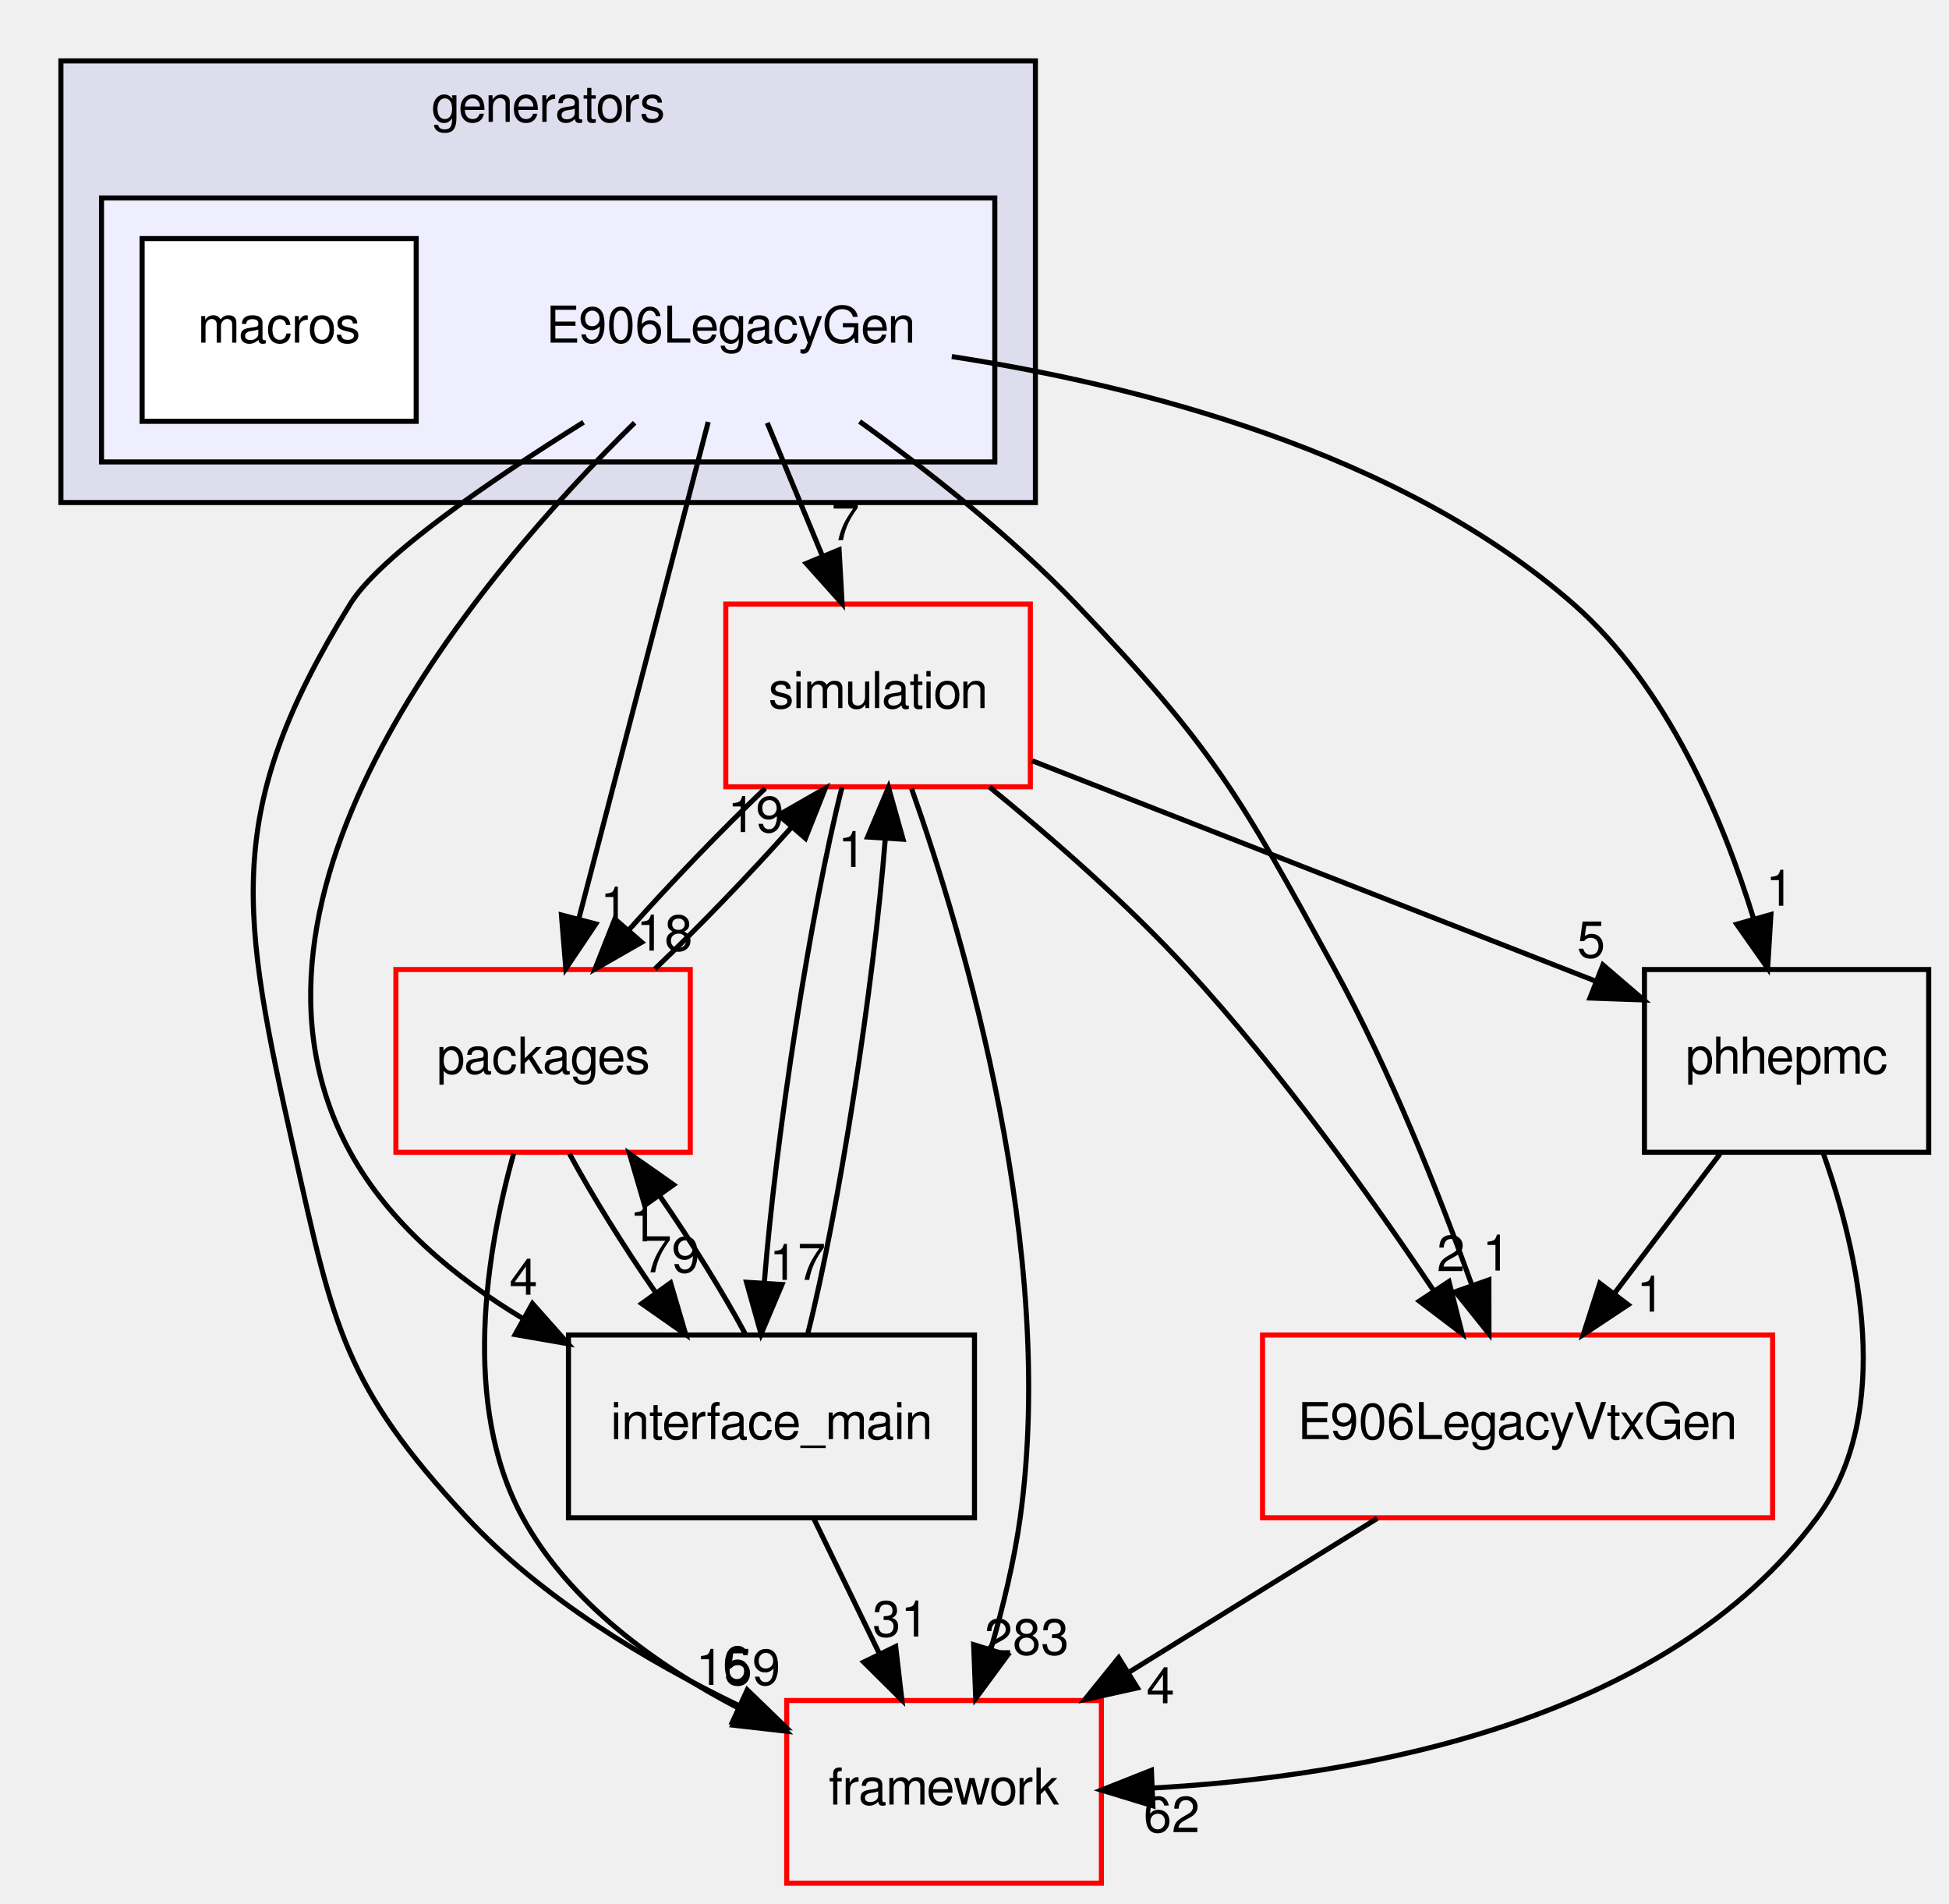
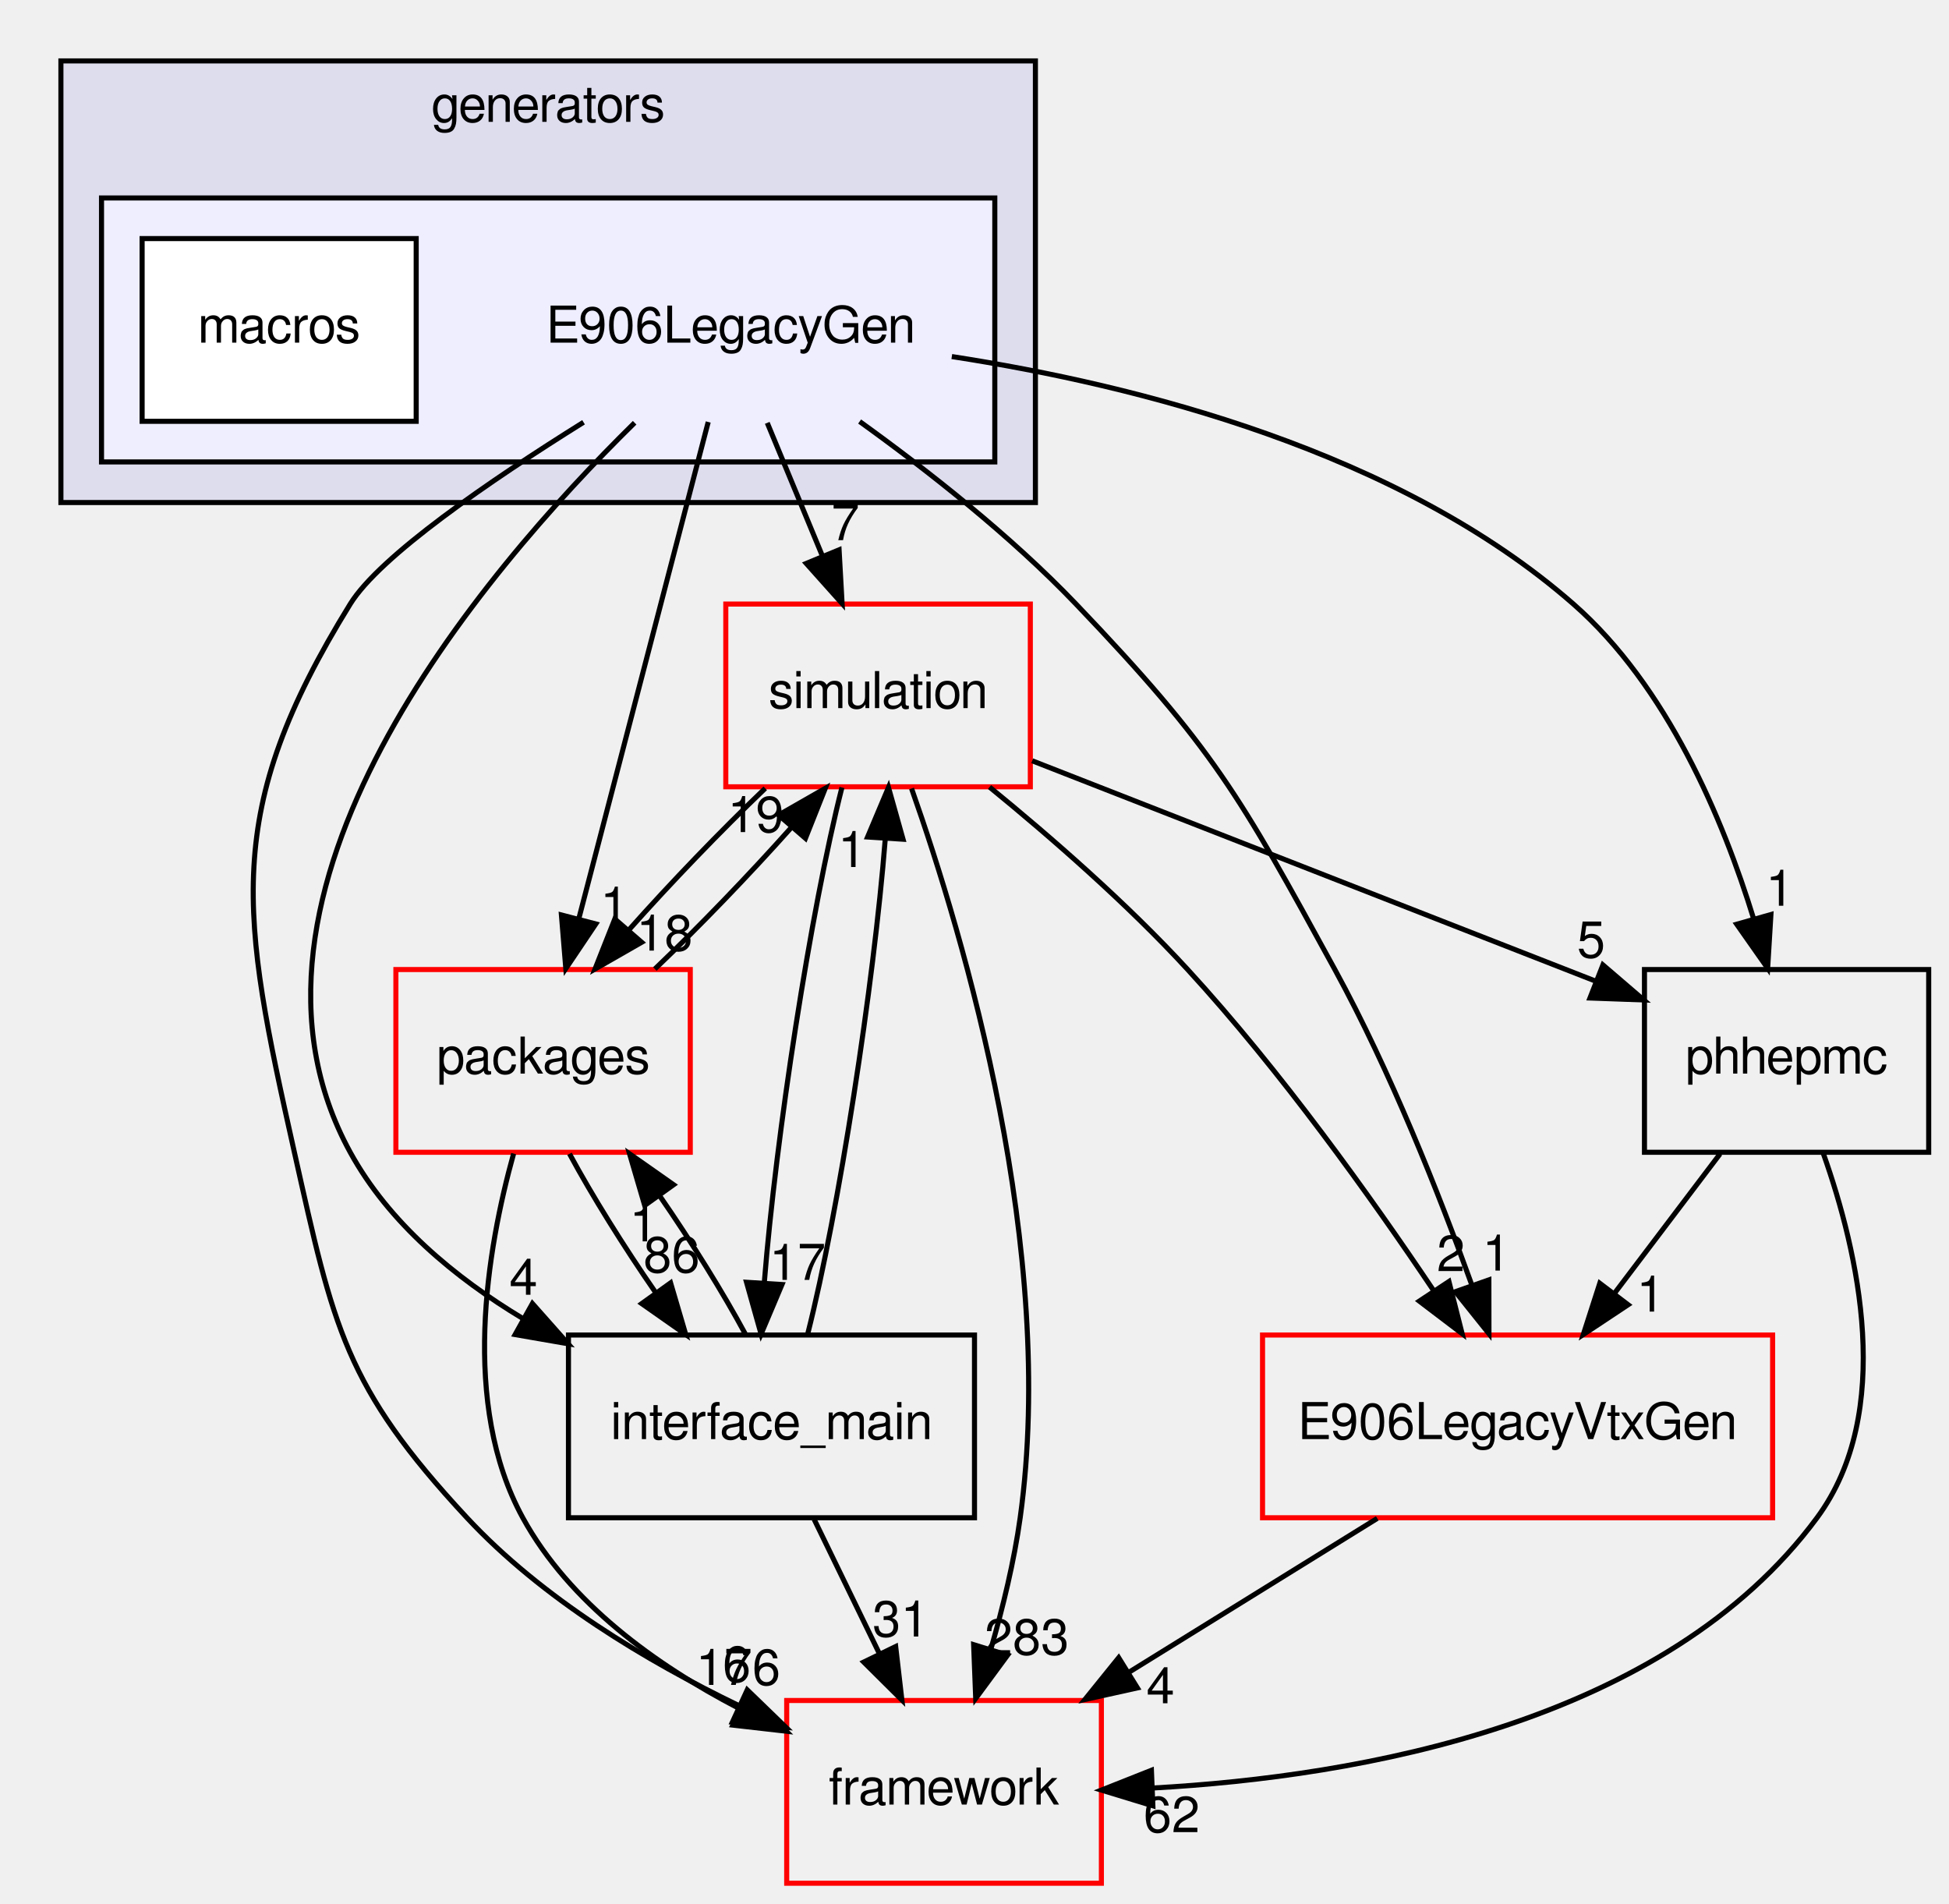
<svg xmlns="http://www.w3.org/2000/svg" xmlns:xlink="http://www.w3.org/1999/xlink" width="384pt" height="375pt" viewBox="0.00 0.00 384.00 375.00">
  <g id="graph0" class="graph" transform="scale(1 1) rotate(0) translate(4 371)">
    <g id="clust1" class="cluster">
      <g id="a_clust1">
        <a xlink:href="dir_1a6567115d8fe4eed7adc9cd640ab127.html" target="_top" xlink:title="generators">
          <polygon fill="#ddddee" stroke="black" points="8,-272 8,-359 200,-359 200,-272 8,-272" />
          <text text-anchor="middle" x="104" y="-347" font-family="FreeSans" font-size="10.00">generators</text>
        </a>
      </g>
    </g>
    <g id="clust2" class="cluster">
      <g id="a_clust2">
        <a xlink:href="dir_7ea3cf3554778141e4c84ab6ef528d6b.html" target="_top">
          <polygon fill="#eeeeff" stroke="black" points="16,-280 16,-332 192,-332 192,-280 16,-280" />
        </a>
      </g>
    </g>
    <g id="node1" class="node">
      <text text-anchor="middle" x="140" y="-303.5" font-family="FreeSans" font-size="10.00">E906LegacyGen</text>
    </g>
    <g id="node3" class="node">
      <g id="a_node3">
        <a xlink:href="dir_0a538a087021ce8adf1d4849fdeba031.html" target="_top" xlink:title="simulation">
          <polygon fill="none" stroke="red" points="199,-252 139,-252 139,-216 199,-216 199,-252" />
          <text text-anchor="middle" x="169" y="-231.5" font-family="FreeSans" font-size="10.00">simulation</text>
        </a>
      </g>
    </g>
    <g id="edge15" class="edge">
      <path fill="none" stroke="black" d="M147.169,-287.697C150.435,-279.813 154.374,-270.304 158.002,-261.546" />
      <polygon fill="black" stroke="black" points="161.32,-262.683 161.914,-252.104 154.853,-260.003 161.32,-262.683" />
      <g id="a_edge15-headlabel">
-         <a xlink:href="dir_000056_000073.html" target="_top" xlink:title="7">
+         <a xlink:href="dir_000056_000074.html" target="_top" xlink:title="7">
          <text text-anchor="middle" x="162.567" y="-264.59" font-family="FreeSans" font-size="10.00">7</text>
        </a>
      </g>
    </g>
    <g id="node4" class="node">
      <g id="a_node4">
        <a xlink:href="dir_5e295cd396ed00d01dcf10a6f0e423f9.html" target="_top" xlink:title="packages">
          <polygon fill="none" stroke="red" points="132,-180 74,-180 74,-144 132,-144 132,-180" />
          <text text-anchor="middle" x="103" y="-159.5" font-family="FreeSans" font-size="10.00">packages</text>
        </a>
      </g>
    </g>
    <g id="edge16" class="edge">
      <path fill="none" stroke="black" d="M135.537,-287.871C129.203,-263.564 117.544,-218.819 110.039,-190.013" />
      <polygon fill="black" stroke="black" points="113.387,-188.984 107.479,-180.189 106.613,-190.749 113.387,-188.984" />
      <g id="a_edge16-headlabel">
        <a xlink:href="dir_000056_000070.html" target="_top" xlink:title="1">
          <text text-anchor="middle" x="117.041" y="-189.246" font-family="FreeSans" font-size="10.00">1</text>
        </a>
      </g>
    </g>
    <g id="node5" class="node">
      <g id="a_node5">
        <a xlink:href="dir_5423efcba057f4c1ef44ba423b1d942f.html" target="_top" xlink:title="E906LegacyVtxGen">
          <polygon fill="none" stroke="red" points="345.25,-108 244.75,-108 244.75,-72 345.25,-72 345.25,-108" />
          <text text-anchor="middle" x="295" y="-87.5" font-family="FreeSans" font-size="10.00">E906LegacyVtxGen</text>
        </a>
      </g>
    </g>
    <g id="edge17" class="edge">
      <path fill="none" stroke="black" d="M165.368,-287.963C178.825,-278.275 195.18,-265.421 208,-252 235.087,-223.644 240.188,-214.408 259,-180 269.946,-159.98 279.479,-135.921 285.981,-117.868" />
      <polygon fill="black" stroke="black" points="289.343,-118.86 289.359,-108.265 282.739,-116.537 289.343,-118.86" />
      <g id="a_edge17-headlabel">
        <a xlink:href="dir_000056_000058.html" target="_top" xlink:title="1">
          <text text-anchor="middle" x="290.828" y="-120.693" font-family="FreeSans" font-size="10.00">1</text>
        </a>
      </g>
    </g>
    <g id="node6" class="node">
      <g id="a_node6">
        <a xlink:href="dir_21fa564a88be47a3879b0c5d4f9e77d5.html" target="_top" xlink:title="interface_main">
          <polygon fill="none" stroke="black" points="188,-108 108,-108 108,-72 188,-72 188,-108" />
          <text text-anchor="middle" x="148" y="-87.5" font-family="FreeSans" font-size="10.00">interface_main</text>
        </a>
      </g>
    </g>
    <g id="edge18" class="edge">
      <path fill="none" stroke="black" d="M121.04,-287.717C90.649,-257.837 37.144,-194.839 65,-144 72.615,-130.102 85.598,-119.319 99.062,-111.219" />
      <polygon fill="black" stroke="black" points="100.898,-114.203 107.929,-106.277 97.49,-108.088 100.898,-114.203" />
      <g id="a_edge18-headlabel">
        <a xlink:href="dir_000056_000062.html" target="_top" xlink:title="4">
          <text text-anchor="middle" x="99.14" y="-115.933" font-family="FreeSans" font-size="10.00">4</text>
        </a>
      </g>
    </g>
    <g id="node7" class="node">
      <g id="a_node7">
        <a xlink:href="dir_87fe4235a70b0022344c07fb2c51b78b.html" target="_top" xlink:title="phhepmc">
          <polygon fill="none" stroke="black" points="376,-180 320,-180 320,-144 376,-144 376,-180" />
          <text text-anchor="middle" x="348" y="-159.5" font-family="FreeSans" font-size="10.00">phhepmc</text>
        </a>
      </g>
    </g>
    <g id="edge19" class="edge">
      <path fill="none" stroke="black" d="M183.529,-300.758C220.06,-295.134 271.64,-282.103 306,-252 324.494,-235.797 335.468,-209.685 341.532,-189.925" />
      <polygon fill="black" stroke="black" points="344.913,-190.833 344.27,-180.258 338.178,-188.926 344.913,-190.833" />
      <g id="a_edge19-headlabel">
        <a xlink:href="dir_000056_000060.html" target="_top" xlink:title="1">
          <text text-anchor="middle" x="346.666" y="-192.565" font-family="FreeSans" font-size="10.00">1</text>
        </a>
      </g>
    </g>
    <g id="node8" class="node">
      <g id="a_node8">
        <a xlink:href="dir_ec5b6dea0f546bb9c4903c2bcb98e114.html" target="_top" xlink:title="framework">
          <polygon fill="none" stroke="red" points="213,-36 151,-36 151,-0 213,-0 213,-36" />
          <text text-anchor="middle" x="182" y="-15.5" font-family="FreeSans" font-size="10.00">framework</text>
        </a>
      </g>
    </g>
    <g id="edge20" class="edge">
      <path fill="none" stroke="black" d="M110.973,-287.814C92.436,-276.241 70.826,-261.426 65,-252 39.633,-210.958 43.443,-191.079 54,-144 61.743,-109.469 63.896,-97.91 88,-72 102.778,-56.114 123.423,-43.754 141.603,-34.982" />
      <polygon fill="black" stroke="black" points="143.225,-38.088 150.84,-30.722 140.294,-31.731 143.225,-38.088" />
      <g id="a_edge20-headlabel">
        <a xlink:href="dir_000056_000051.html" target="_top" xlink:title="6">
          <text text-anchor="middle" x="141.15" y="-39.672" font-family="FreeSans" font-size="10.00">6</text>
        </a>
      </g>
    </g>
    <g id="node2" class="node">
      <g id="a_node2">
        <a xlink:href="dir_333428ad351a0b7eb32dec2327323f21.html" target="_top" xlink:title="macros">
          <polygon fill="white" stroke="black" points="78,-324 24,-324 24,-288 78,-288 78,-324" />
          <text text-anchor="middle" x="51" y="-303.5" font-family="FreeSans" font-size="10.00">macros</text>
        </a>
      </g>
    </g>
    <g id="edge1" class="edge">
      <path fill="none" stroke="black" d="M146.77,-215.697C137.992,-207.305 128.15,-197.07 119.949,-187.861" />
      <polygon fill="black" stroke="black" points="122.424,-185.373 113.232,-180.104 117.132,-189.955 122.424,-185.373" />
      <g id="a_edge1-headlabel">
-         <a xlink:href="dir_000073_000070.html" target="_top" xlink:title="18">
+         <a xlink:href="dir_000074_000070.html" target="_top" xlink:title="18">
          <text text-anchor="middle" x="126.923" y="-183.732" font-family="FreeSans" font-size="10.00">18</text>
        </a>
      </g>
    </g>
    <g id="edge2" class="edge">
      <path fill="none" stroke="black" d="M190.962,-215.949C203.076,-206.059 218.04,-193.016 230,-180 248.245,-160.143 266.102,-135.175 278.468,-116.742" />
      <polygon fill="black" stroke="black" points="281.475,-118.54 284.075,-108.269 275.638,-114.677 281.475,-118.54" />
      <g id="a_edge2-headlabel">
-         <a xlink:href="dir_000073_000058.html" target="_top" xlink:title="2">
+         <a xlink:href="dir_000074_000058.html" target="_top" xlink:title="2">
          <text text-anchor="middle" x="281.859" y="-120.605" font-family="FreeSans" font-size="10.00">2</text>
        </a>
      </g>
    </g>
    <g id="edge3" class="edge">
      <path fill="none" stroke="black" d="M161.882,-215.871C155.745,-191.67 148.879,-147.211 146.592,-118.393" />
      <polygon fill="black" stroke="black" points="150.071,-117.95 145.951,-108.189 143.085,-118.389 150.071,-117.95" />
      <g id="a_edge3-headlabel">
-         <a xlink:href="dir_000073_000062.html" target="_top" xlink:title="17">
+         <a xlink:href="dir_000074_000062.html" target="_top" xlink:title="17">
          <text text-anchor="middle" x="153.13" y="-118.86" font-family="FreeSans" font-size="10.00">17</text>
        </a>
      </g>
    </g>
    <g id="edge4" class="edge">
      <path fill="none" stroke="black" d="M199.365,-221.125C230.05,-209.126 277.52,-190.562 310.528,-177.654" />
      <polygon fill="black" stroke="black" points="311.811,-180.91 319.85,-174.008 309.262,-174.391 311.811,-180.91" />
      <g id="a_edge4-headlabel">
-         <a xlink:href="dir_000073_000060.html" target="_top" xlink:title="5">
+         <a xlink:href="dir_000074_000060.html" target="_top" xlink:title="5">
          <text text-anchor="middle" x="309.498" y="-182.364" font-family="FreeSans" font-size="10.00">5</text>
        </a>
      </g>
    </g>
    <g id="edge5" class="edge">
      <path fill="none" stroke="black" d="M175.595,-215.669C185.991,-186.235 204.293,-124.55 197,-72 195.817,-63.475 193.612,-54.394 191.249,-46.201" />
      <polygon fill="black" stroke="black" points="194.522,-44.937 188.238,-36.407 187.832,-46.994 194.522,-44.937" />
      <g id="a_edge5-headlabel">
-         <a xlink:href="dir_000073_000051.html" target="_top" xlink:title="283">
+         <a xlink:href="dir_000074_000051.html" target="_top" xlink:title="283">
          <text text-anchor="middle" x="198.293" y="-45.038" font-family="FreeSans" font-size="10.00">283</text>
        </a>
      </g>
    </g>
    <g id="edge6" class="edge">
      <path fill="none" stroke="black" d="M125.022,-180.104C133.783,-188.467 143.629,-198.694 151.856,-207.92" />
      <polygon fill="black" stroke="black" points="149.405,-210.436 158.601,-215.697 154.693,-205.849 149.405,-210.436" />
      <g id="a_edge6-headlabel">
-         <a xlink:href="dir_000070_000073.html" target="_top" xlink:title="19">
+         <a xlink:href="dir_000070_000074.html" target="_top" xlink:title="19">
          <text text-anchor="middle" x="144.905" y="-207.08" font-family="FreeSans" font-size="10.00">19</text>
        </a>
      </g>
    </g>
    <g id="edge7" class="edge">
      <path fill="none" stroke="black" d="M108.208,-143.697C112.646,-135.474 118.867,-125.483 125.138,-116.421" />
      <polygon fill="black" stroke="black" points="128.12,-118.269 131.109,-108.104 122.434,-114.186 128.12,-118.269" />
      <g id="a_edge7-headlabel">
-         <a xlink:href="dir_000070_000062.html" target="_top" xlink:title="79">
-           <text text-anchor="middle" x="128.33" y="-120.345" font-family="FreeSans" font-size="10.00">79</text>
+         <a xlink:href="dir_000070_000062.html" target="_top" xlink:title="86">
+           <text text-anchor="middle" x="128.33" y="-120.345" font-family="FreeSans" font-size="10.00">86</text>
        </a>
      </g>
    </g>
    <g id="edge8" class="edge">
      <path fill="none" stroke="black" d="M97.194,-143.742C91.943,-124.884 86.737,-94.381 99,-72 108.203,-55.205 125.243,-42.96 141.5,-34.499" />
      <polygon fill="black" stroke="black" points="143.435,-37.451 150.917,-29.949 140.39,-31.149 143.435,-37.451" />
      <g id="a_edge8-headlabel">
-         <a xlink:href="dir_000070_000051.html" target="_top" xlink:title="159">
-           <text text-anchor="middle" x="141.434" y="-39.072" font-family="FreeSans" font-size="10.00">159</text>
+         <a xlink:href="dir_000070_000051.html" target="_top" xlink:title="176">
+           <text text-anchor="middle" x="141.434" y="-39.072" font-family="FreeSans" font-size="10.00">176</text>
        </a>
      </g>
    </g>
    <g id="edge9" class="edge">
      <path fill="none" stroke="black" d="M267.357,-71.876C252.582,-62.724 234.209,-51.342 218.297,-41.485" />
      <polygon fill="black" stroke="black" points="220.093,-38.481 209.749,-36.19 216.407,-44.431 220.093,-38.481" />
      <g id="a_edge9-headlabel">
        <a xlink:href="dir_000058_000051.html" target="_top" xlink:title="4">
          <text text-anchor="middle" x="224.644" y="-35.46" font-family="FreeSans" font-size="10.00">4</text>
        </a>
      </g>
    </g>
    <g id="edge10" class="edge">
      <path fill="none" stroke="black" d="M155.133,-108.189C161.272,-132.424 168.135,-176.888 170.414,-205.679" />
      <polygon fill="black" stroke="black" points="166.934,-206.11 171.051,-215.871 173.92,-205.672 166.934,-206.11" />
      <g id="a_edge10-headlabel">
-         <a xlink:href="dir_000062_000073.html" target="_top" xlink:title="1">
+         <a xlink:href="dir_000062_000074.html" target="_top" xlink:title="1">
          <text text-anchor="middle" x="163.875" y="-200.199" font-family="FreeSans" font-size="10.00">1</text>
        </a>
      </g>
    </g>
    <g id="edge11" class="edge">
      <path fill="none" stroke="black" d="M142.899,-108.104C138.491,-116.298 132.284,-126.282 126.014,-135.359" />
      <polygon fill="black" stroke="black" points="123.019,-133.53 120.039,-143.697 128.709,-137.607 123.019,-133.53" />
      <g id="a_edge11-headlabel">
        <a xlink:href="dir_000062_000070.html" target="_top" xlink:title="1">
          <text text-anchor="middle" x="122.805" y="-126.454" font-family="FreeSans" font-size="10.00">1</text>
        </a>
      </g>
    </g>
    <g id="edge12" class="edge">
      <path fill="none" stroke="black" d="M156.404,-71.697C160.275,-63.728 164.952,-54.099 169.243,-45.264" />
      <polygon fill="black" stroke="black" points="172.471,-46.629 173.692,-36.104 166.175,-43.57 172.471,-46.629" />
      <g id="a_edge12-headlabel">
        <a xlink:href="dir_000062_000051.html" target="_top" xlink:title="31">
          <text text-anchor="middle" x="173.455" y="-48.602" font-family="FreeSans" font-size="10.00">31</text>
        </a>
      </g>
    </g>
    <g id="edge13" class="edge">
      <path fill="none" stroke="black" d="M334.899,-143.697C328.609,-135.389 320.953,-125.277 314.035,-116.141" />
      <polygon fill="black" stroke="black" points="316.777,-113.964 307.95,-108.104 311.196,-118.19 316.777,-113.964" />
      <g id="a_edge13-headlabel">
        <a xlink:href="dir_000060_000058.html" target="_top" xlink:title="1">
          <text text-anchor="middle" x="321.211" y="-112.616" font-family="FreeSans" font-size="10.00">1</text>
        </a>
      </g>
    </g>
    <g id="edge14" class="edge">
      <path fill="none" stroke="black" d="M355.241,-143.753C362.127,-124.341 369.361,-92.807 354,-72 324.123,-31.531 263.804,-21.001 223.145,-18.759" />
      <polygon fill="black" stroke="black" points="223.141,-15.256 213.007,-18.348 222.857,-22.25 223.141,-15.256" />
      <g id="a_edge14-headlabel">
        <a xlink:href="dir_000060_000051.html" target="_top" xlink:title="62">
          <text text-anchor="middle" x="226.848" y="-10.065" font-family="FreeSans" font-size="10.00">62</text>
        </a>
      </g>
    </g>
  </g>
</svg>
